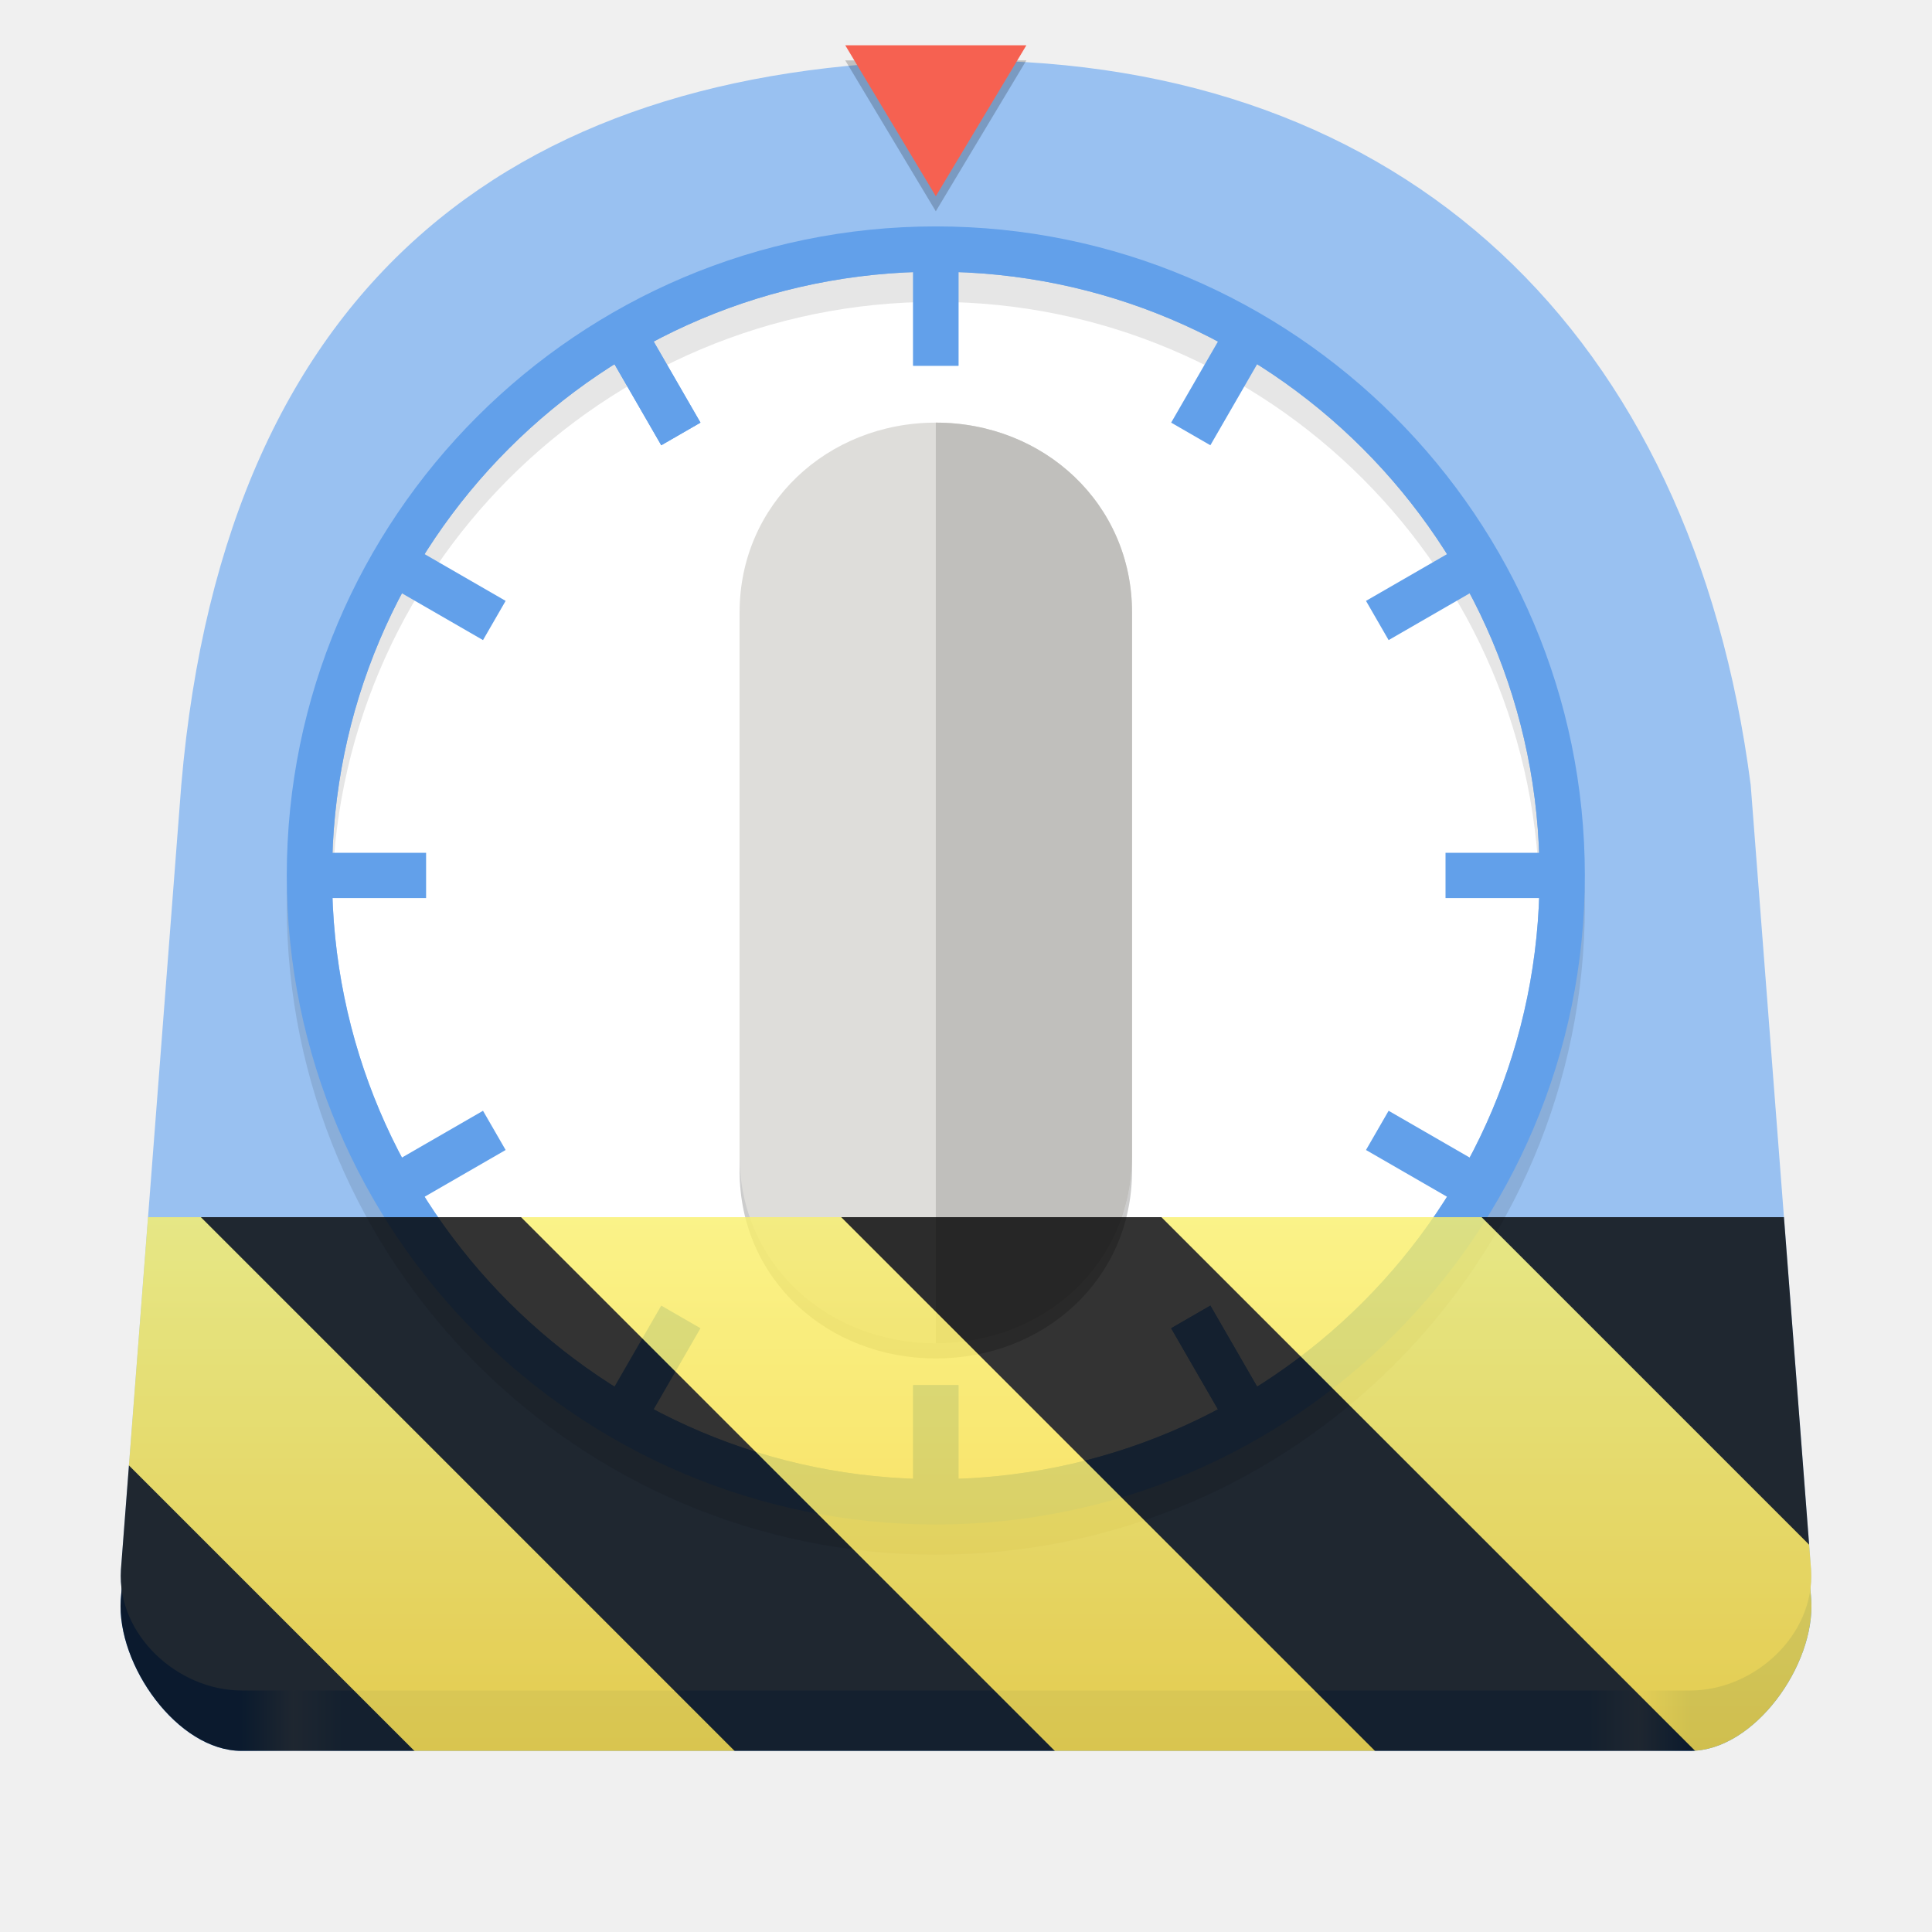
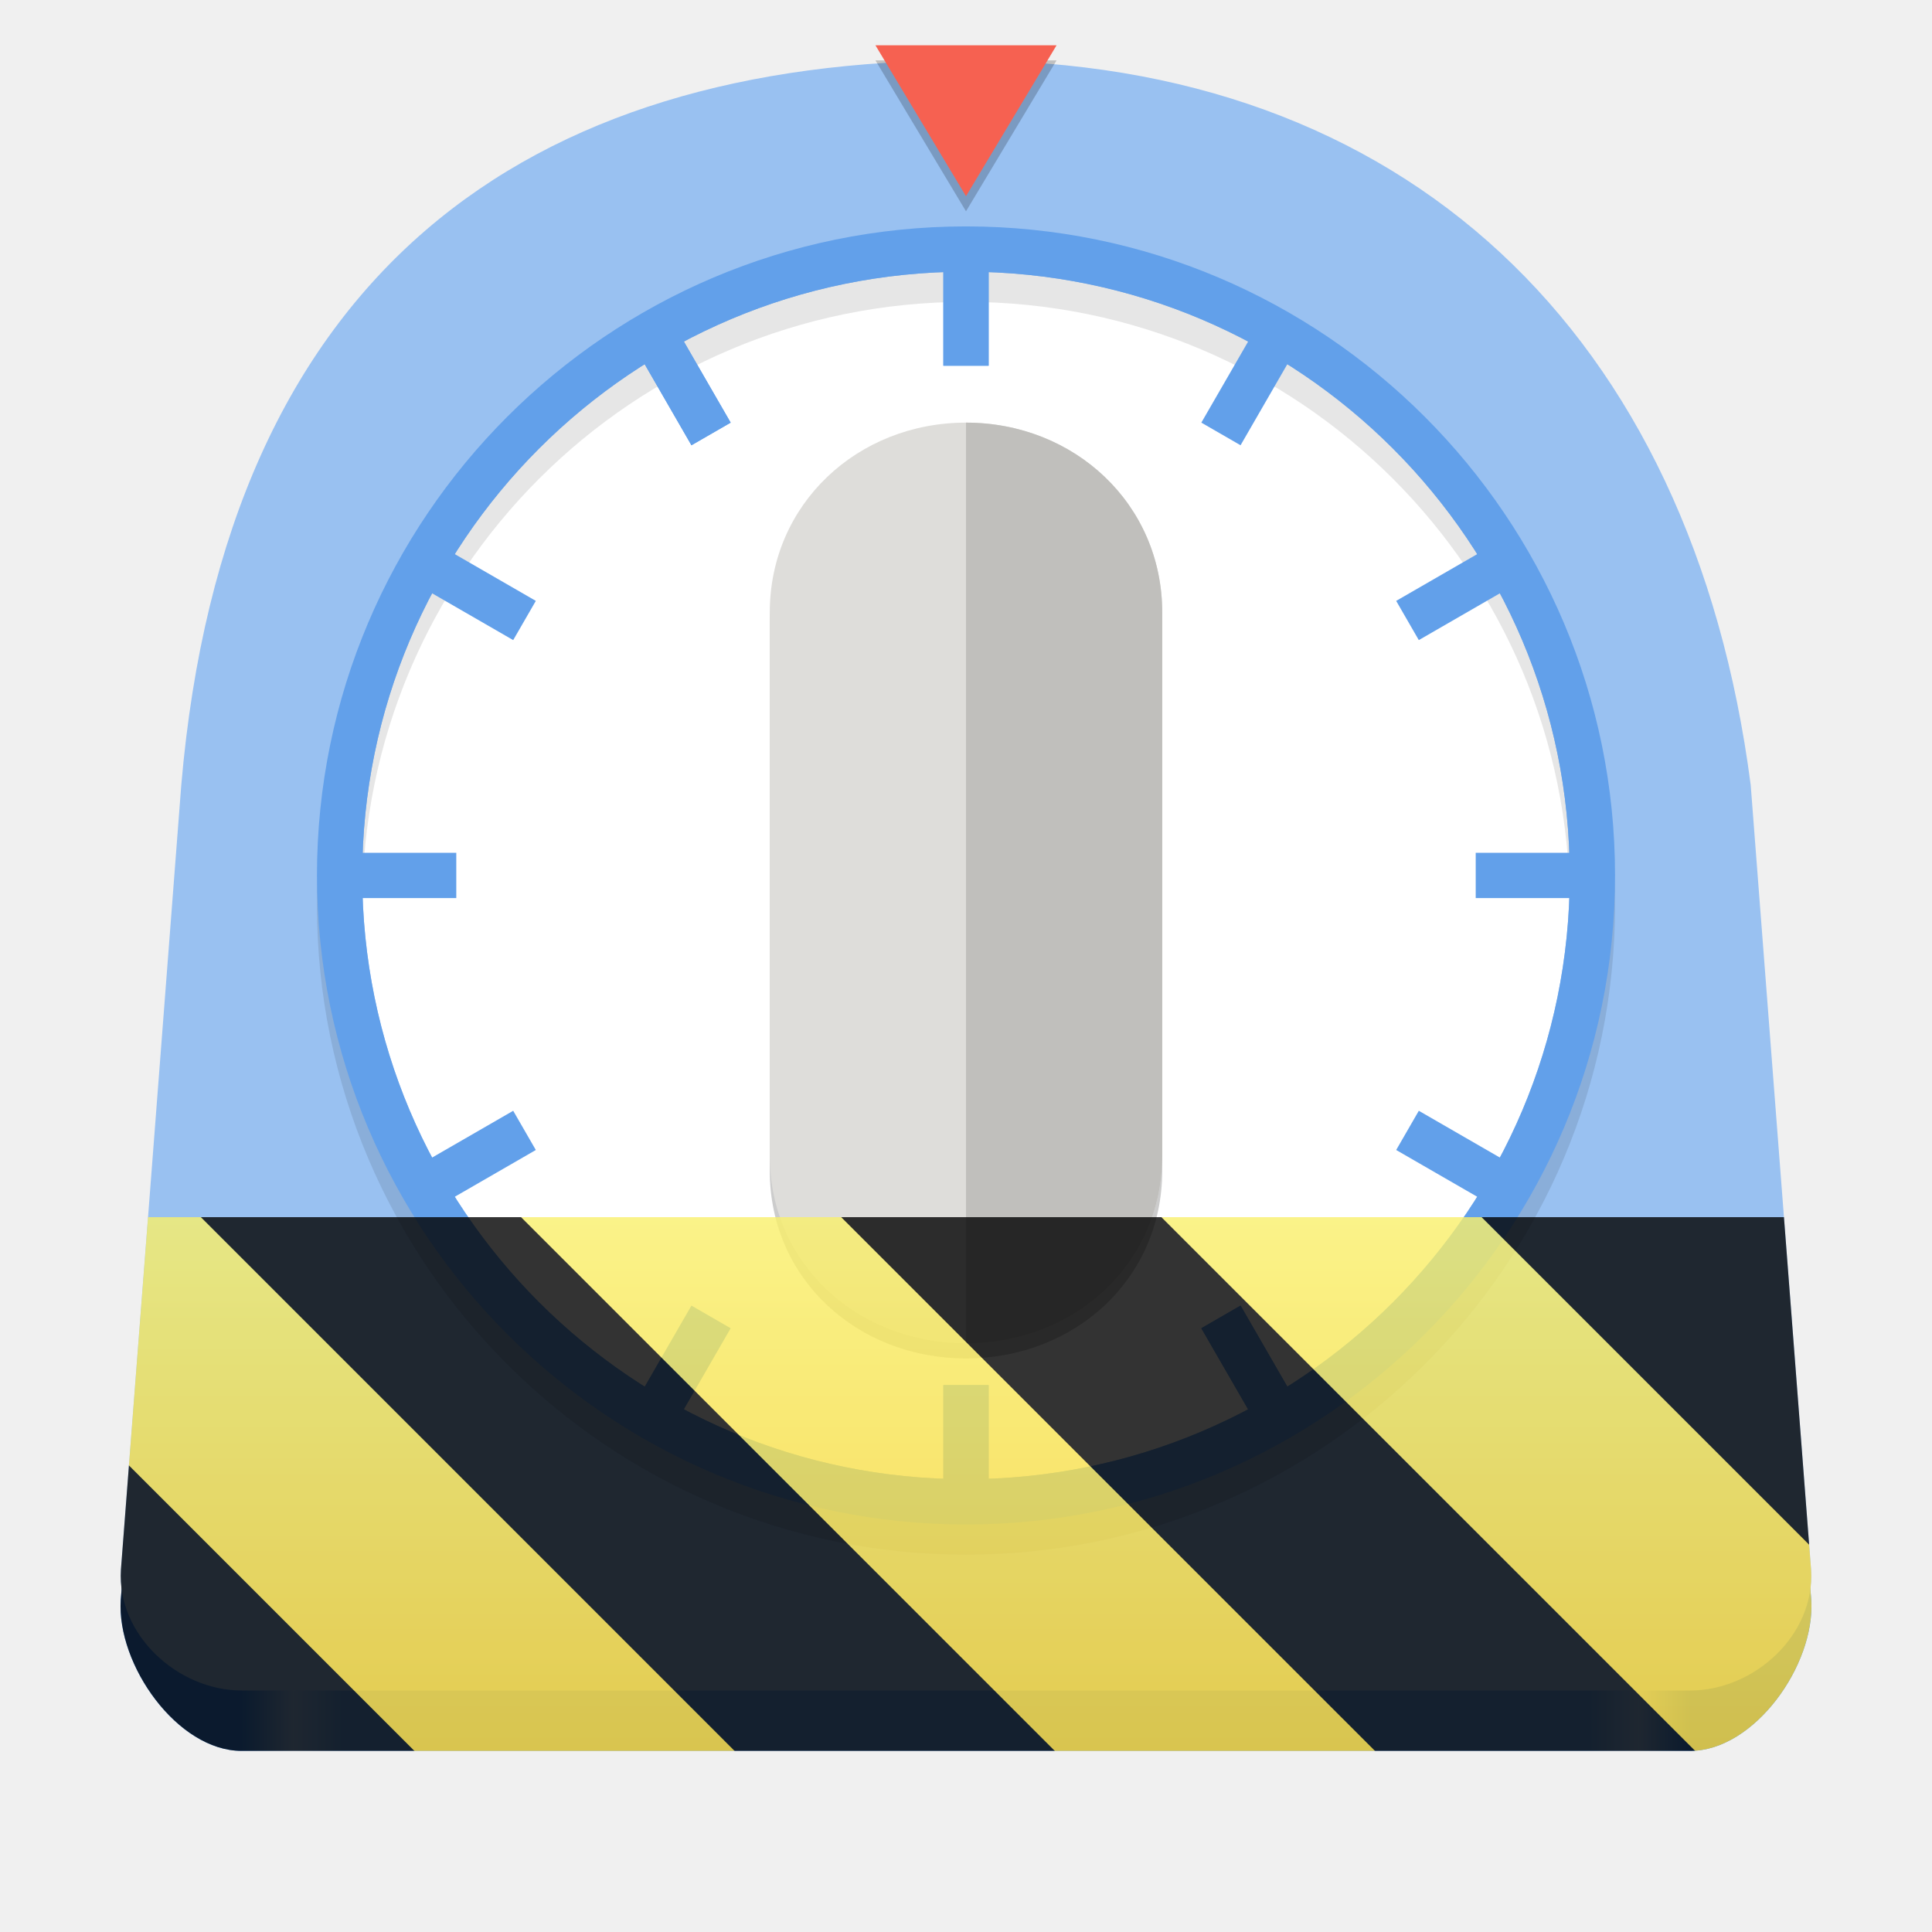
<svg xmlns="http://www.w3.org/2000/svg" xmlns:xlink="http://www.w3.org/1999/xlink" height="128px" viewBox="0 0 128 128" width="128px">
  <defs>
    <filter id="a" height="100%" width="100%" x="0%" y="0%">
      <feColorMatrix color-interpolation-filters="sRGB" values="0 0 0 0 1 0 0 0 0 1 0 0 0 0 1 0 0 0 1 0" />
    </filter>
    <linearGradient id="b" gradientUnits="userSpaceOnUse" x1="16" x2="112" y1="112" y2="112">
      <stop offset="0" stop-color="#3584e4" />
      <stop offset="0.036" stop-color="#99c1f1" />
      <stop offset="0.071" stop-color="#62a0ea" />
      <stop offset="0.929" stop-color="#62a0ea" />
      <stop offset="0.964" stop-color="#99c1f1" />
      <stop offset="1" stop-color="#3584e4" />
    </linearGradient>
    <mask id="c">
      <g filter="url(#a)">
        <rect fill-opacity="0.1" height="153.6" width="153.6" x="-12.8" y="-12.8" />
      </g>
    </mask>
    <mask id="d">
      <g filter="url(#a)">
        <rect fill-opacity="0.2" height="153.6" width="153.6" x="-12.8" y="-12.8" />
      </g>
    </mask>
    <mask id="e">
      <g filter="url(#a)">
        <rect fill-opacity="0.2" height="153.6" width="153.6" x="-12.8" y="-12.8" />
      </g>
    </mask>
    <clipPath id="f">
      <path d="m 0 0 h 128 v 128 h -128 z m 0 0" />
    </clipPath>
    <mask id="g">
      <g filter="url(#a)">
        <rect fill-opacity="0.1" height="221.184" width="221.184" x="-46.592" y="-46.592" />
      </g>
    </mask>
    <clipPath id="h">
      <rect height="152" width="192" />
    </clipPath>
    <g id="i" clip-path="url(#h)">
-       <path d="m 70 36 c 22.09 0 40 17.91 40 40 s -17.91 40 -40 40 s -40 -17.91 -40 -40 s 17.91 -40 40 -40 m 0 -3 c -23.711 0 -43 19.289 -43 43 s 19.289 43 43 43 s 43 -19.289 43 -43 s -19.289 -43 -43 -43 z m 0 0" />
+       <path d="m 72 36 c 22.09 0 40 17.91 40 40 s -17.91 40 -40 40 s -40 -17.91 -40 -40 s 17.91 -40 40 -40 m 0 -3 c -23.711 0 -43 19.289 -43 43 s 19.289 43 43 43 s 43 -19.289 43 -43 s -19.289 -43 -43 -43 z m 0 0" />
    </g>
    <clipPath id="j">
-       <path d="m 0 0 h 88 v 72 h -88 z m 0 0" />
+       <path d="m 0 0 h 90 v 72 h -90 z m 0 0" />
    </clipPath>
    <clipPath id="k">
-       <path d="m 36 44 h 90 v 84 h -90 z m 0 0" />
+       <path d="m 38 44 h 90 v 84 h -90 z m 0 0" />
    </clipPath>
    <clipPath id="l">
-       <path d="m 0 0 h 88 v 72 h -88 z m 0 0" />
+       <path d="m 0 0 h 90 v 72 h -90 z m 0 0" />
    </clipPath>
    <clipPath id="m">
-       <path d="m 36 44 h 90 v 84 h -90 z m 0 0" />
+       <path d="m 38 44 h 90 v 84 h -90 z m 0 0" />
    </clipPath>
    <clipPath id="n">
-       <path d="m 0 0 h 76 v 84 h -76 z m 0 0" />
+       <path d="m 0 0 h 78 v 84 h -78 z m 0 0" />
    </clipPath>
    <clipPath id="o">
-       <path d="m 48 32 h 80 v 90 h -80 z m 0 0" />
+       <path d="m 50 32 h 78 v 90 h -78 z m 0 0" />
    </clipPath>
    <clipPath id="p">
-       <path d="m 36 0 h 90 v 72 h -90 z m 0 0" />
+       <path d="m 38 0 h 90 v 72 h -90 z m 0 0" />
    </clipPath>
    <clipPath id="q">
-       <path d="m 0 44 h 88 v 84 h -88 z m 0 0" />
+       <path d="m 0 44 h 90 v 84 h -90 z m 0 0" />
    </clipPath>
    <clipPath id="r">
-       <path d="m 48 0 h 80 v 84 h -80 z m 0 0" />
+       <path d="m 50 0 h 78 v 84 h -78 z m 0 0" />
    </clipPath>
    <clipPath id="s">
-       <path d="m 0 32 h 76 v 90 h -76 z m 0 0" />
+       <path d="m 0 32 h 78 v 90 h -78 z m 0 0" />
    </clipPath>
    <clipPath id="t">
      <path d="m 0 0 h 128 v 128 h -128 z m 0 0" />
    </clipPath>
    <mask id="u">
      <g filter="url(#a)">
        <rect fill-opacity="0.2" height="221.184" width="221.184" x="-46.592" y="-46.592" />
      </g>
    </mask>
    <clipPath id="v">
      <rect height="152" width="192" />
    </clipPath>
    <g id="w" clip-path="url(#v)">
-       <path d="m 70 106 c -7.18 0 -13 -5.246 -13 -12.426 v -36 c 0 -7.18 5.82 -12.574 13 -12.574 s 13 5.395 13 12.574 v 36 c 0 7.18 -5.82 12.426 -13 12.426 z m 0 0" />
+       <path d="m 72 106 c -7.18 0 -13 -5.246 -13 -12.426 v -36 c 0 -7.18 5.82 -12.574 13 -12.574 s 13 5.395 13 12.574 v 36 c 0 7.18 -5.82 12.426 -13 12.426 z m 0 0" />
    </g>
    <clipPath id="x">
      <path d="m 0 0 h 128 v 128 h -128 z m 0 0" />
    </clipPath>
    <mask id="y">
      <g filter="url(#a)">
        <rect fill-opacity="0.2" height="221.184" width="221.184" x="-46.592" y="-46.592" />
      </g>
    </mask>
    <clipPath id="z">
      <rect height="152" width="192" />
    </clipPath>
    <g id="A" clip-path="url(#z)">
-       <path d="m 70 30 l -6 -10 h 12 z m 0 0" />
+       <path d="m 72 30 l -6 -10 h 12 z m 0 0" />
    </g>
    <clipPath id="B">
      <rect height="128" width="128" />
    </clipPath>
    <clipPath id="C">
      <rect height="128" width="128" />
    </clipPath>
    <mask id="D">
      <g filter="url(#a)">
        <g clip-path="url(#C)" filter="url(#a)">
          <g clip-path="url(#B)">
            <path d="m 115.988 56.004 l 4.012 49.996 c 0.273 4.328 -3.785 10 -8.012 10 h -95.988 c -4.227 0 -8.273 -5.68 -8 -10 l 4.012 -49.996 c 2.922 -33.996 22.934 -48.004 51.973 -48.004 s 48.109 18.008 52.004 48.004 z m 0 0" fill="url(#b)" />
            <path d="m 115.988 52.004 l 4 51.996 c 0.27 4.332 -3.773 8 -8 8 h -95.977 c -4.227 0 -8.27 -3.68 -8 -8 l 4 -51.996 c 2.922 -33.996 22.934 -48.004 51.973 -48.004 s 48.109 18.008 52.004 48.004 z m 0 0" fill="#99c1f1" />
-             <path d="m 102 58 c 0 22.09 -17.91 40 -40 40 s -40 -17.91 -40 -40 s 17.91 -40 40 -40 s 40 17.91 40 40 z m 0 0" fill="#ffffff" />
+             <path d="m 104 58 c 0 22.09 -17.91 40 -40 40 s -40 -17.91 -40 -40 s 17.91 -40 40 -40 s 40 17.91 40 40 z m 0 0" fill="#ffffff" />
            <g clip-path="url(#f)">
              <g mask="url(#g)">
                <use transform="matrix(1 0 0 1 -8 -16)" xlink:href="#i" />
              </g>
            </g>
-             <path d="m 62 18 c 22.09 0 40 17.91 40 40 s -17.91 40 -40 40 s -40 -17.91 -40 -40 s 17.91 -40 40 -40 m 0 -3 c -23.711 0 -43 19.289 -43 43 s 19.289 43 43 43 s 43 -19.289 43 -43 s -19.289 -43 -43 -43 z m 0 0" fill="#62a0ea" />
-             <path d="m -292 188 v 8.23" fill="none" stroke="#62a0ea" stroke-miterlimit="10" stroke-width="3" transform="matrix(1 0 0 1 354 -172)" />
-             <path d="m -292 263.77 v 8.23" fill="none" stroke="#62a0ea" stroke-miterlimit="10" stroke-width="3" transform="matrix(1 0 0 1 354 -172)" />
-             <path d="m -250 230 h -8.23" fill="none" stroke="#62a0ea" stroke-miterlimit="10" stroke-width="3" transform="matrix(1 0 0 1 354 -172)" />
-             <path d="m -325.77 230 h -8.23" fill="none" stroke="#62a0ea" stroke-miterlimit="10" stroke-width="3" transform="matrix(1 0 0 1 354 -172)" />
-             <path d="m -292 188 v 8.23" fill="none" stroke="#62a0ea" stroke-miterlimit="10" stroke-width="3" transform="matrix(1 0 0 1 354 -172)" />
-             <path d="m -292 263.77 v 8.23" fill="none" stroke="#62a0ea" stroke-miterlimit="10" stroke-width="3" transform="matrix(1 0 0 1 354 -172)" />
+             <path d="m 64 18 c 22.09 0 40 17.91 40 40 s -17.91 40 -40 40 s -40 -17.91 -40 -40 s 17.91 -40 40 -40 m 0 -3 c -23.711 0 -43 19.289 -43 43 s 19.289 43 43 43 s 43 -19.289 43 -43 s -19.289 -43 -43 -43 z m 0 0" fill="#62a0ea" />
+             <path d="m -292 188 v 8.23" fill="none" stroke="#62a0ea" stroke-miterlimit="10" stroke-width="3" transform="matrix(1 0 0 1 356 -172)" />
+             <path d="m -292 263.77 v 8.23" fill="none" stroke="#62a0ea" stroke-miterlimit="10" stroke-width="3" transform="matrix(1 0 0 1 356 -172)" />
+             <path d="m -250 230 h -8.23" fill="none" stroke="#62a0ea" stroke-miterlimit="10" stroke-width="3" transform="matrix(1 0 0 1 356 -172)" />
+             <path d="m -325.77 230 h -8.23" fill="none" stroke="#62a0ea" stroke-miterlimit="10" stroke-width="3" transform="matrix(1 0 0 1 356 -172)" />
+             <path d="m -292 188 v 8.23" fill="none" stroke="#62a0ea" stroke-miterlimit="10" stroke-width="3" transform="matrix(1 0 0 1 356 -172)" />
+             <path d="m -292 263.77 v 8.23" fill="none" stroke="#62a0ea" stroke-miterlimit="10" stroke-width="3" transform="matrix(1 0 0 1 356 -172)" />
            <g clip-path="url(#j)">
-               <path d="m -313 193.629 l 4.109 7.121" fill="none" stroke="#62a0ea" stroke-miterlimit="10" stroke-width="3" transform="matrix(1 0 0 1 354 -172)" />
+               <path d="m -313 193.629 l 4.109 7.121" fill="none" stroke="#62a0ea" stroke-miterlimit="10" stroke-width="3" transform="matrix(1 0 0 1 356 -172)" />
            </g>
            <g clip-path="url(#k)">
-               <path d="m -275.109 259.25 l 4.109 7.121" fill="none" stroke="#62a0ea" stroke-miterlimit="10" stroke-width="3" transform="matrix(1 0 0 1 354 -172)" />
+               <path d="m -275.109 259.25 l 4.109 7.121" fill="none" stroke="#62a0ea" stroke-miterlimit="10" stroke-width="3" transform="matrix(1 0 0 1 356 -172)" />
            </g>
            <g clip-path="url(#l)">
-               <path d="m -313 193.629 l 4.109 7.121" fill="none" stroke="#62a0ea" stroke-miterlimit="10" stroke-width="3" transform="matrix(1 0 0 1 354 -172)" />
+               <path d="m -313 193.629 l 4.109 7.121" fill="none" stroke="#62a0ea" stroke-miterlimit="10" stroke-width="3" transform="matrix(1 0 0 1 356 -172)" />
            </g>
            <g clip-path="url(#m)">
-               <path d="m -275.109 259.25 l 4.109 7.121" fill="none" stroke="#62a0ea" stroke-miterlimit="10" stroke-width="3" transform="matrix(1 0 0 1 354 -172)" />
+               <path d="m -275.109 259.25 l 4.109 7.121" fill="none" stroke="#62a0ea" stroke-miterlimit="10" stroke-width="3" transform="matrix(1 0 0 1 356 -172)" />
            </g>
            <g clip-path="url(#n)">
-               <path d="m -328.371 209 l 7.121 4.109" fill="none" stroke="#62a0ea" stroke-miterlimit="10" stroke-width="3" transform="matrix(1 0 0 1 354 -172)" />
+               <path d="m -328.371 209 l 7.121 4.109" fill="none" stroke="#62a0ea" stroke-miterlimit="10" stroke-width="3" transform="matrix(1 0 0 1 356 -172)" />
            </g>
            <g clip-path="url(#o)">
-               <path d="m -262.75 246.891 l 7.121 4.109" fill="none" stroke="#62a0ea" stroke-miterlimit="10" stroke-width="3" transform="matrix(1 0 0 1 354 -172)" />
+               <path d="m -262.75 246.891 l 7.121 4.109" fill="none" stroke="#62a0ea" stroke-miterlimit="10" stroke-width="3" transform="matrix(1 0 0 1 356 -172)" />
            </g>
            <g clip-path="url(#p)">
-               <path d="m -271 193.629 l -4.109 7.121" fill="none" stroke="#62a0ea" stroke-miterlimit="10" stroke-width="3" transform="matrix(1 0 0 1 354 -172)" />
+               <path d="m -271 193.629 l -4.109 7.121" fill="none" stroke="#62a0ea" stroke-miterlimit="10" stroke-width="3" transform="matrix(1 0 0 1 356 -172)" />
            </g>
            <g clip-path="url(#q)">
-               <path d="m -308.891 259.25 l -4.109 7.121" fill="none" stroke="#62a0ea" stroke-miterlimit="10" stroke-width="3" transform="matrix(1 0 0 1 354 -172)" />
+               <path d="m -308.891 259.25 l -4.109 7.121" fill="none" stroke="#62a0ea" stroke-miterlimit="10" stroke-width="3" transform="matrix(1 0 0 1 356 -172)" />
            </g>
            <g clip-path="url(#r)">
-               <path d="m -255.629 209 l -7.121 4.109" fill="none" stroke="#62a0ea" stroke-miterlimit="10" stroke-width="3" transform="matrix(1 0 0 1 354 -172)" />
+               <path d="m -255.629 209 l -7.121 4.109" fill="none" stroke="#62a0ea" stroke-miterlimit="10" stroke-width="3" transform="matrix(1 0 0 1 356 -172)" />
            </g>
            <g clip-path="url(#s)">
-               <path d="m -321.25 246.891 l -7.121 4.109" fill="none" stroke="#62a0ea" stroke-miterlimit="10" stroke-width="3" transform="matrix(1 0 0 1 354 -172)" />
+               <path d="m -321.25 246.891 l -7.121 4.109" fill="none" stroke="#62a0ea" stroke-miterlimit="10" stroke-width="3" transform="matrix(1 0 0 1 356 -172)" />
            </g>
            <g clip-path="url(#t)">
              <g mask="url(#u)">
                <use transform="matrix(1 0 0 1 -8 -16)" xlink:href="#w" />
              </g>
            </g>
-             <path d="m 62 89 c -7.18 0 -13 -5.246 -13 -12.426 v -36 c 0 -7.18 5.82 -12.574 13 -12.574 s 13 5.395 13 12.574 v 36 c 0 7.18 -5.82 12.426 -13 12.426 z m 0 0" fill="#deddda" />
-             <path d="m 62 28 v 61 c 7.18 0 13 -5.246 13 -12.426 v -36 c 0 -7.18 -5.82 -12.574 -13 -12.574 z m 0 0" fill="#c0bfbc" />
+             <path d="m 64 89 c -7.18 0 -13 -5.246 -13 -12.426 v -36 c 0 -7.18 5.82 -12.574 13 -12.574 s 13 5.395 13 12.574 v 36 c 0 7.18 -5.82 12.426 -13 12.426 z m 0 0" fill="#deddda" />
+             <path d="m 64 28 v 61 c 7.18 0 13 -5.246 13 -12.426 v -36 c 0 -7.18 -5.82 -12.574 -13 -12.574 z m 0 0" fill="#c0bfbc" />
            <g clip-path="url(#x)">
              <g mask="url(#y)">
                <use transform="matrix(1 0 0 1 -8 -16)" xlink:href="#A" />
              </g>
            </g>
-             <path d="m 62 13 l -6 -10 h 12 z m 0 0" fill="#f66151" />
+             <path d="m 64 13 l -6 -10 h 12 z m 0 0" fill="#f66151" />
          </g>
        </g>
      </g>
    </mask>
    <mask id="E">
      <g filter="url(#a)">
        <rect fill-opacity="0.8" height="184.32" width="184.32" x="-28.16" y="-28.16" />
      </g>
    </mask>
    <linearGradient id="F" gradientTransform="matrix(0 0.37 -0.98462 0 295.385 -30.36)" gradientUnits="userSpaceOnUse" x1="300" x2="428" y1="235" y2="235">
      <stop offset="0" stop-color="#f9f06b" />
      <stop offset="1" stop-color="#f5c211" />
    </linearGradient>
    <clipPath id="G">
      <rect height="128" width="128" />
    </clipPath>
    <clipPath id="H">
      <rect height="128" width="128" />
    </clipPath>
  </defs>
  <path d="m 115.988 56.004 l 4.012 49.996 c 0.273 4.328 -3.785 10 -8.012 10 h -95.988 c -4.227 0 -8.273 -5.68 -8 -10 l 4.012 -49.996 c 2.922 -33.996 22.934 -48.004 51.973 -48.004 s 48.109 18.008 52.004 48.004 z m 0 0" fill="url(#b)" />
  <path d="m 115.988 52.004 l 4 51.996 c 0.27 4.332 -3.773 8 -8 8 h -95.977 c -4.227 0 -8.27 -3.68 -8 -8 l 4 -51.996 c 2.922 -33.996 22.934 -48.004 51.973 -48.004 s 48.109 18.008 52.004 48.004 z m 0 0" fill="#99c1f1" />
-   <path d="m 102 58 c 0 22.09 -17.91 40 -40 40 s -40 -17.91 -40 -40 s 17.91 -40 40 -40 s 40 17.91 40 40 z m 0 0" fill="#ffffff" />
+   <path d="m 104 58 c 0 22.09 -17.91 40 -40 40 s -40 -17.91 -40 -40 s 17.91 -40 40 -40 s 40 17.91 40 40 z m 0 0" fill="#ffffff" />
  <g mask="url(#c)">
    <use transform="matrix(1 0 0 1 -8 -16)" xlink:href="#i" />
  </g>
-   <path d="m 62 18 c 22.09 0 40 17.91 40 40 s -17.91 40 -40 40 s -40 -17.91 -40 -40 s 17.91 -40 40 -40 m 0 -3 c -23.711 0 -43 19.289 -43 43 s 19.289 43 43 43 s 43 -19.289 43 -43 s -19.289 -43 -43 -43 z m 0 0" fill="#62a0ea" />
+   <path d="m 64 18 c 22.09 0 40 17.91 40 40 s -17.91 40 -40 40 s -40 -17.91 -40 -40 s 17.91 -40 40 -40 m 0 -3 c -23.711 0 -43 19.289 -43 43 s 19.289 43 43 43 s 43 -19.289 43 -43 s -19.289 -43 -43 -43 z m 0 0" fill="#62a0ea" />
  <g fill="none" stroke="#62a0ea" stroke-miterlimit="10" stroke-width="3">
-     <path d="m 62 16 v 8.23" />
-     <path d="m 62 91.77 v 8.23" />
-     <path d="m 104 58 h -8.23" />
-     <path d="m 28.23 58 h -8.23" />
-     <path d="m 62 16 v 8.23" />
-     <path d="m 62 91.77 v 8.23" />
-     <path d="m 41 21.629 l 4.109 7.121" />
-     <path d="m 78.891 87.25 l 4.109 7.121" />
-     <path d="m 41 21.629 l 4.109 7.121" />
-     <path d="m 78.891 87.25 l 4.109 7.121" />
-     <path d="m 25.629 37 l 7.121 4.109" />
-     <path d="m 91.25 74.891 l 7.121 4.109" />
-     <path d="m 83 21.629 l -4.109 7.121" />
-     <path d="m 45.109 87.25 l -4.109 7.121" />
-     <path d="m 98.371 37 l -7.121 4.109" />
-     <path d="m 32.75 74.891 l -7.121 4.109" />
+     <path d="m 64 16 v 8.23" />
+     <path d="m 64 91.77 v 8.23" />
+     <path d="m 106 58 h -8.23" />
+     <path d="m 30.23 58 h -8.23" />
+     <path d="m 64 16 v 8.23" />
+     <path d="m 64 91.77 v 8.23" />
+     <path d="m 43 21.629 l 4.109 7.121" />
+     <path d="m 80.891 87.25 l 4.109 7.121" />
+     <path d="m 43 21.629 l 4.109 7.121" />
+     <path d="m 80.891 87.25 l 4.109 7.121" />
+     <path d="m 27.629 37 l 7.121 4.109" />
+     <path d="m 93.25 74.891 l 7.121 4.109" />
+     <path d="m 85 21.629 l -4.109 7.121" />
+     <path d="m 47.109 87.25 l -4.109 7.121" />
+     <path d="m 100.371 37 l -7.121 4.109" />
+     <path d="m 34.75 74.891 l -7.121 4.109" />
  </g>
  <g mask="url(#d)">
    <use transform="matrix(1 0 0 1 -8 -16)" xlink:href="#w" />
  </g>
-   <path d="m 62 89 c -7.18 0 -13 -5.246 -13 -12.426 v -36 c 0 -7.18 5.82 -12.574 13 -12.574 s 13 5.395 13 12.574 v 36 c 0 7.18 -5.82 12.426 -13 12.426 z m 0 0" fill="#deddda" />
-   <path d="m 62 28 v 61 c 7.18 0 13 -5.246 13 -12.426 v -36 c 0 -7.18 -5.82 -12.574 -13 -12.574 z m 0 0" fill="#c0bfbc" />
+   <path d="m 64 89 c -7.18 0 -13 -5.246 -13 -12.426 v -36 c 0 -7.18 5.82 -12.574 13 -12.574 s 13 5.395 13 12.574 v 36 c 0 7.18 -5.82 12.426 -13 12.426 z m 0 0" fill="#deddda" />
+   <path d="m 64 28 v 61 c 7.18 0 13 -5.246 13 -12.426 v -36 c 0 -7.18 -5.82 -12.574 -13 -12.574 z m 0 0" fill="#c0bfbc" />
  <g mask="url(#e)">
    <use transform="matrix(1 0 0 1 -8 -16)" xlink:href="#A" />
  </g>
-   <path d="m 62 13 l -6 -10 h 12 z m 0 0" fill="#f66151" />
+   <path d="m 64 13 l -6 -10 h 12 z m 0 0" fill="#f66151" />
  <g mask="url(#D)">
    <g clip-path="url(#H)">
      <g mask="url(#E)">
        <g clip-path="url(#G)">
          <path d="m 128 80.641 v 47.359 h -128 v -47.359 z m 0 0" fill="url(#F)" />
          <path d="m 13.309 80.641 l 47.355 47.359 h 21.215 l -47.359 -47.359 z m 42.422 0 l 47.363 47.359 h 21.215 l -47.363 -47.359 z m 42.43 0 l 29.84 29.84 v -21.211 l -8.629 -8.629 z m -98.16 7.906 v 21.215 l 18.238 18.238 h 21.215 z m 0 0" />
        </g>
      </g>
    </g>
  </g>
</svg>
